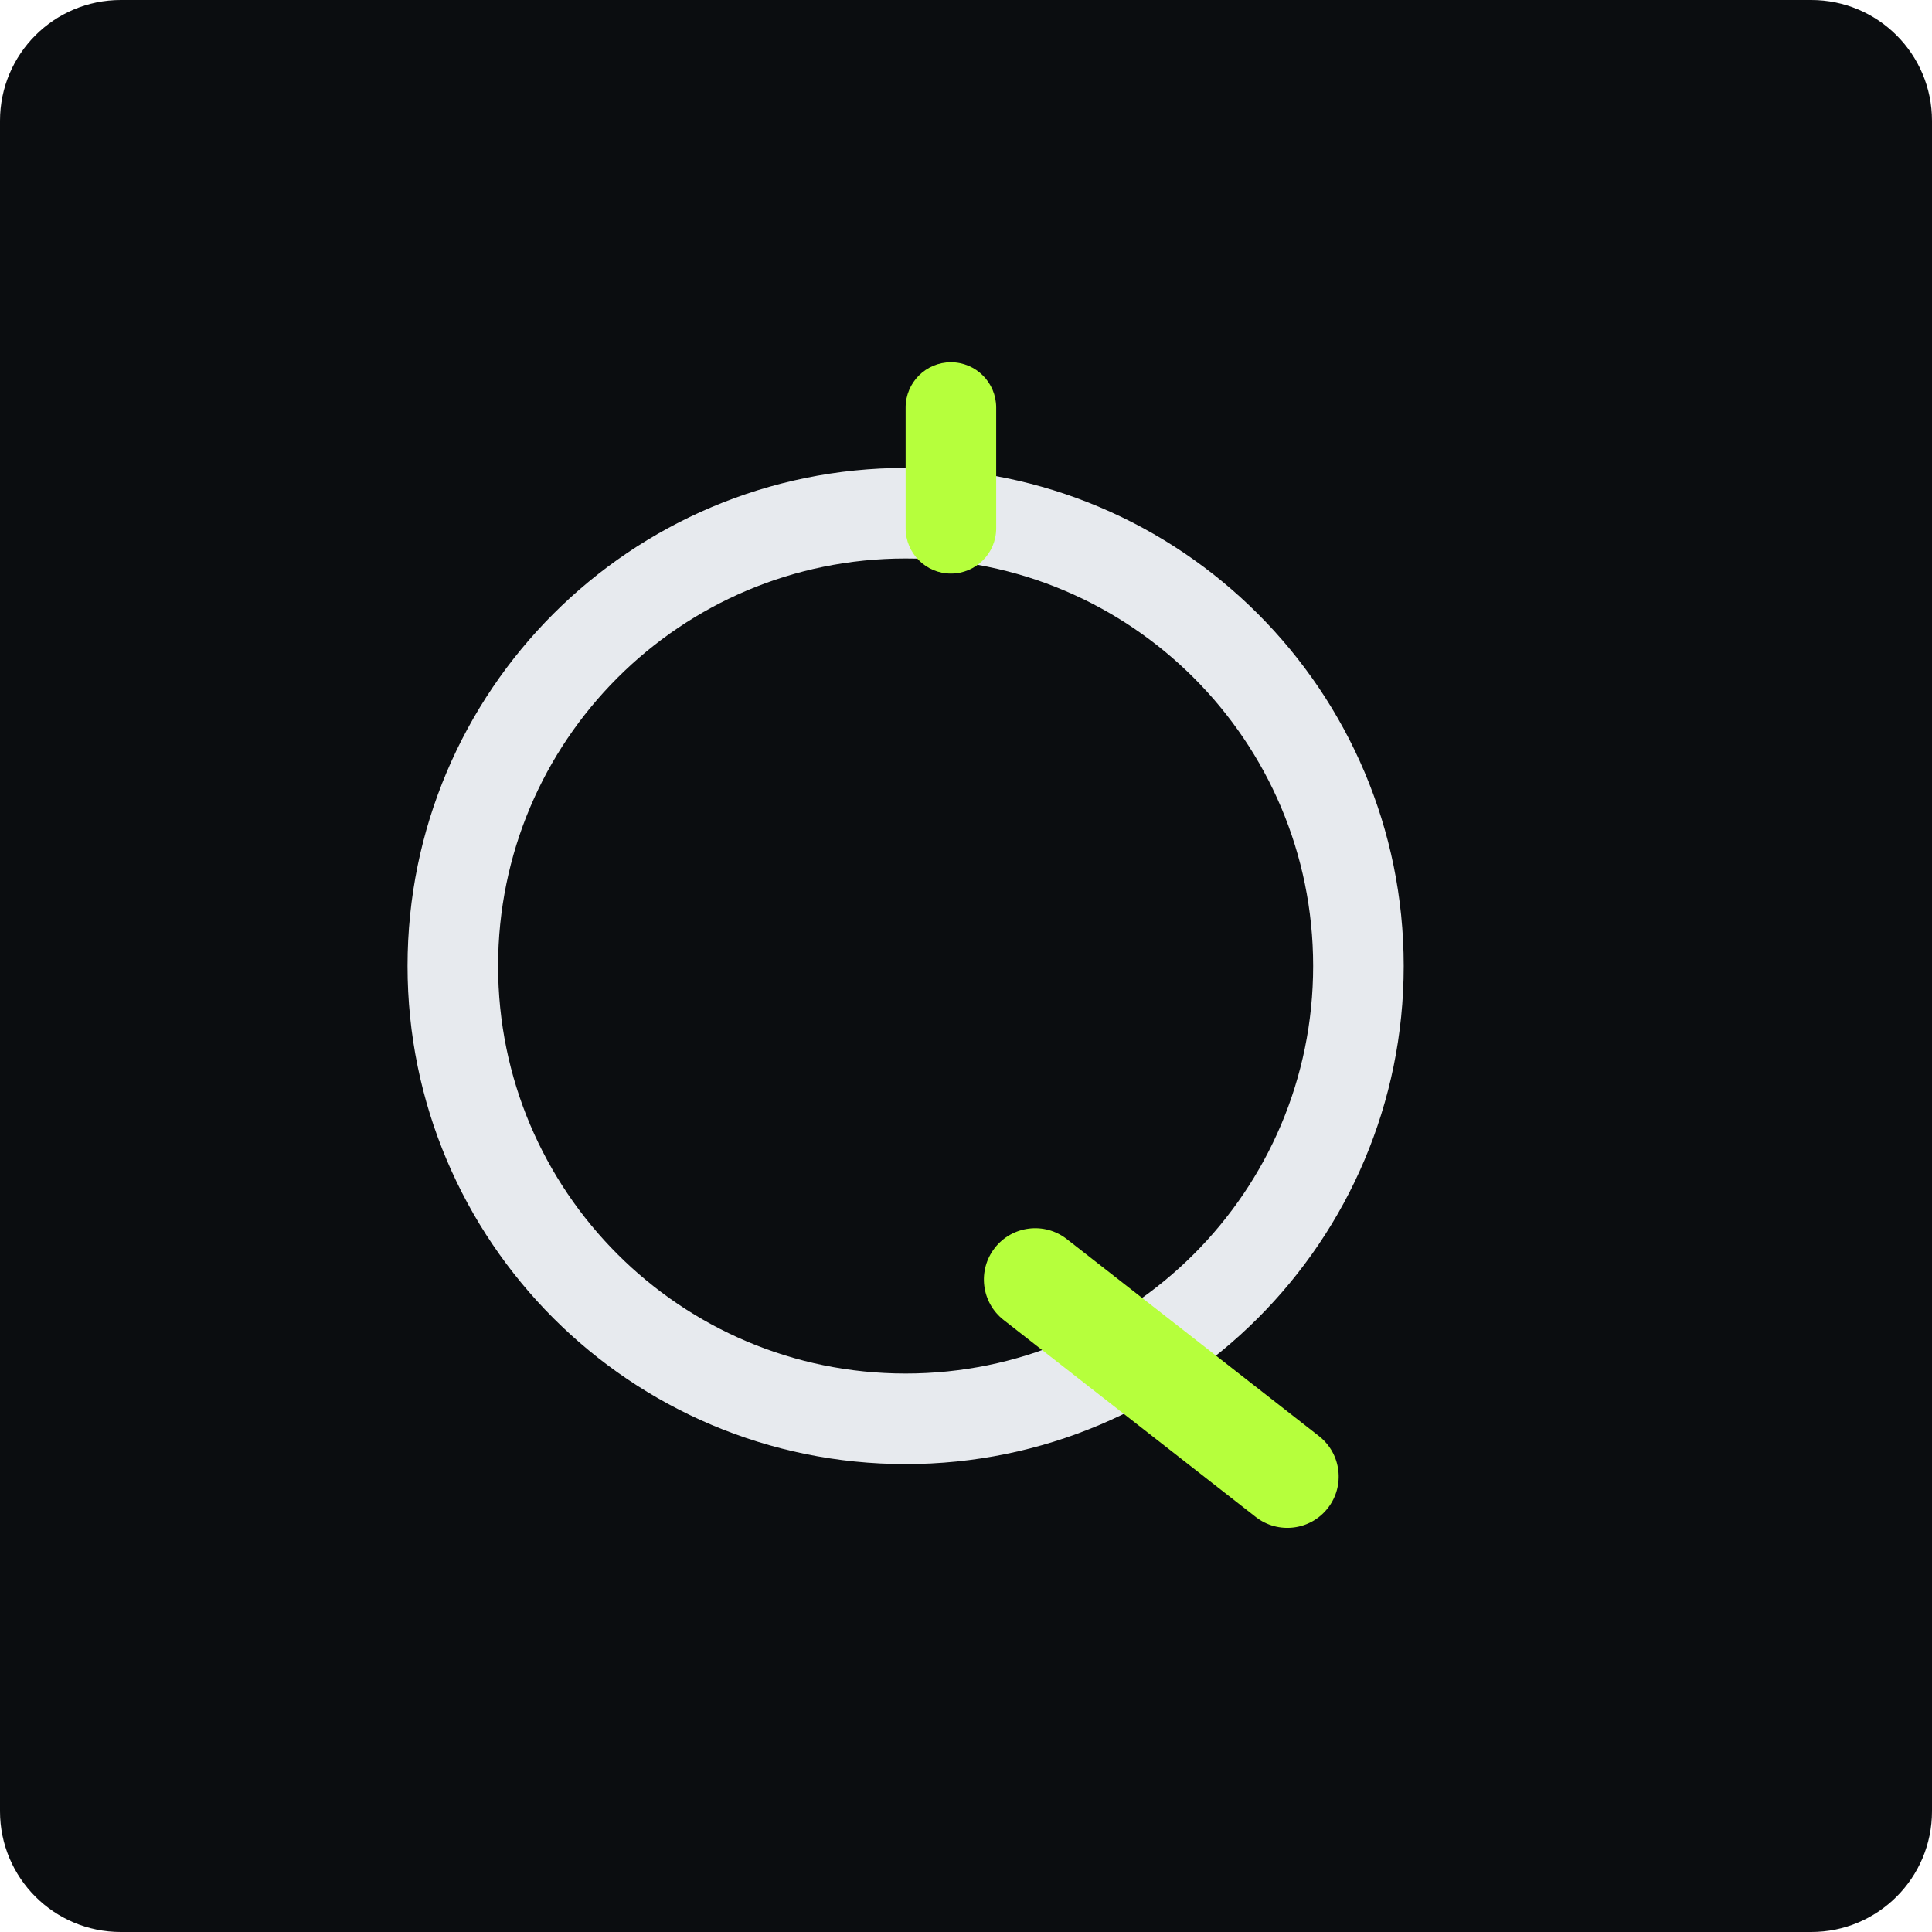
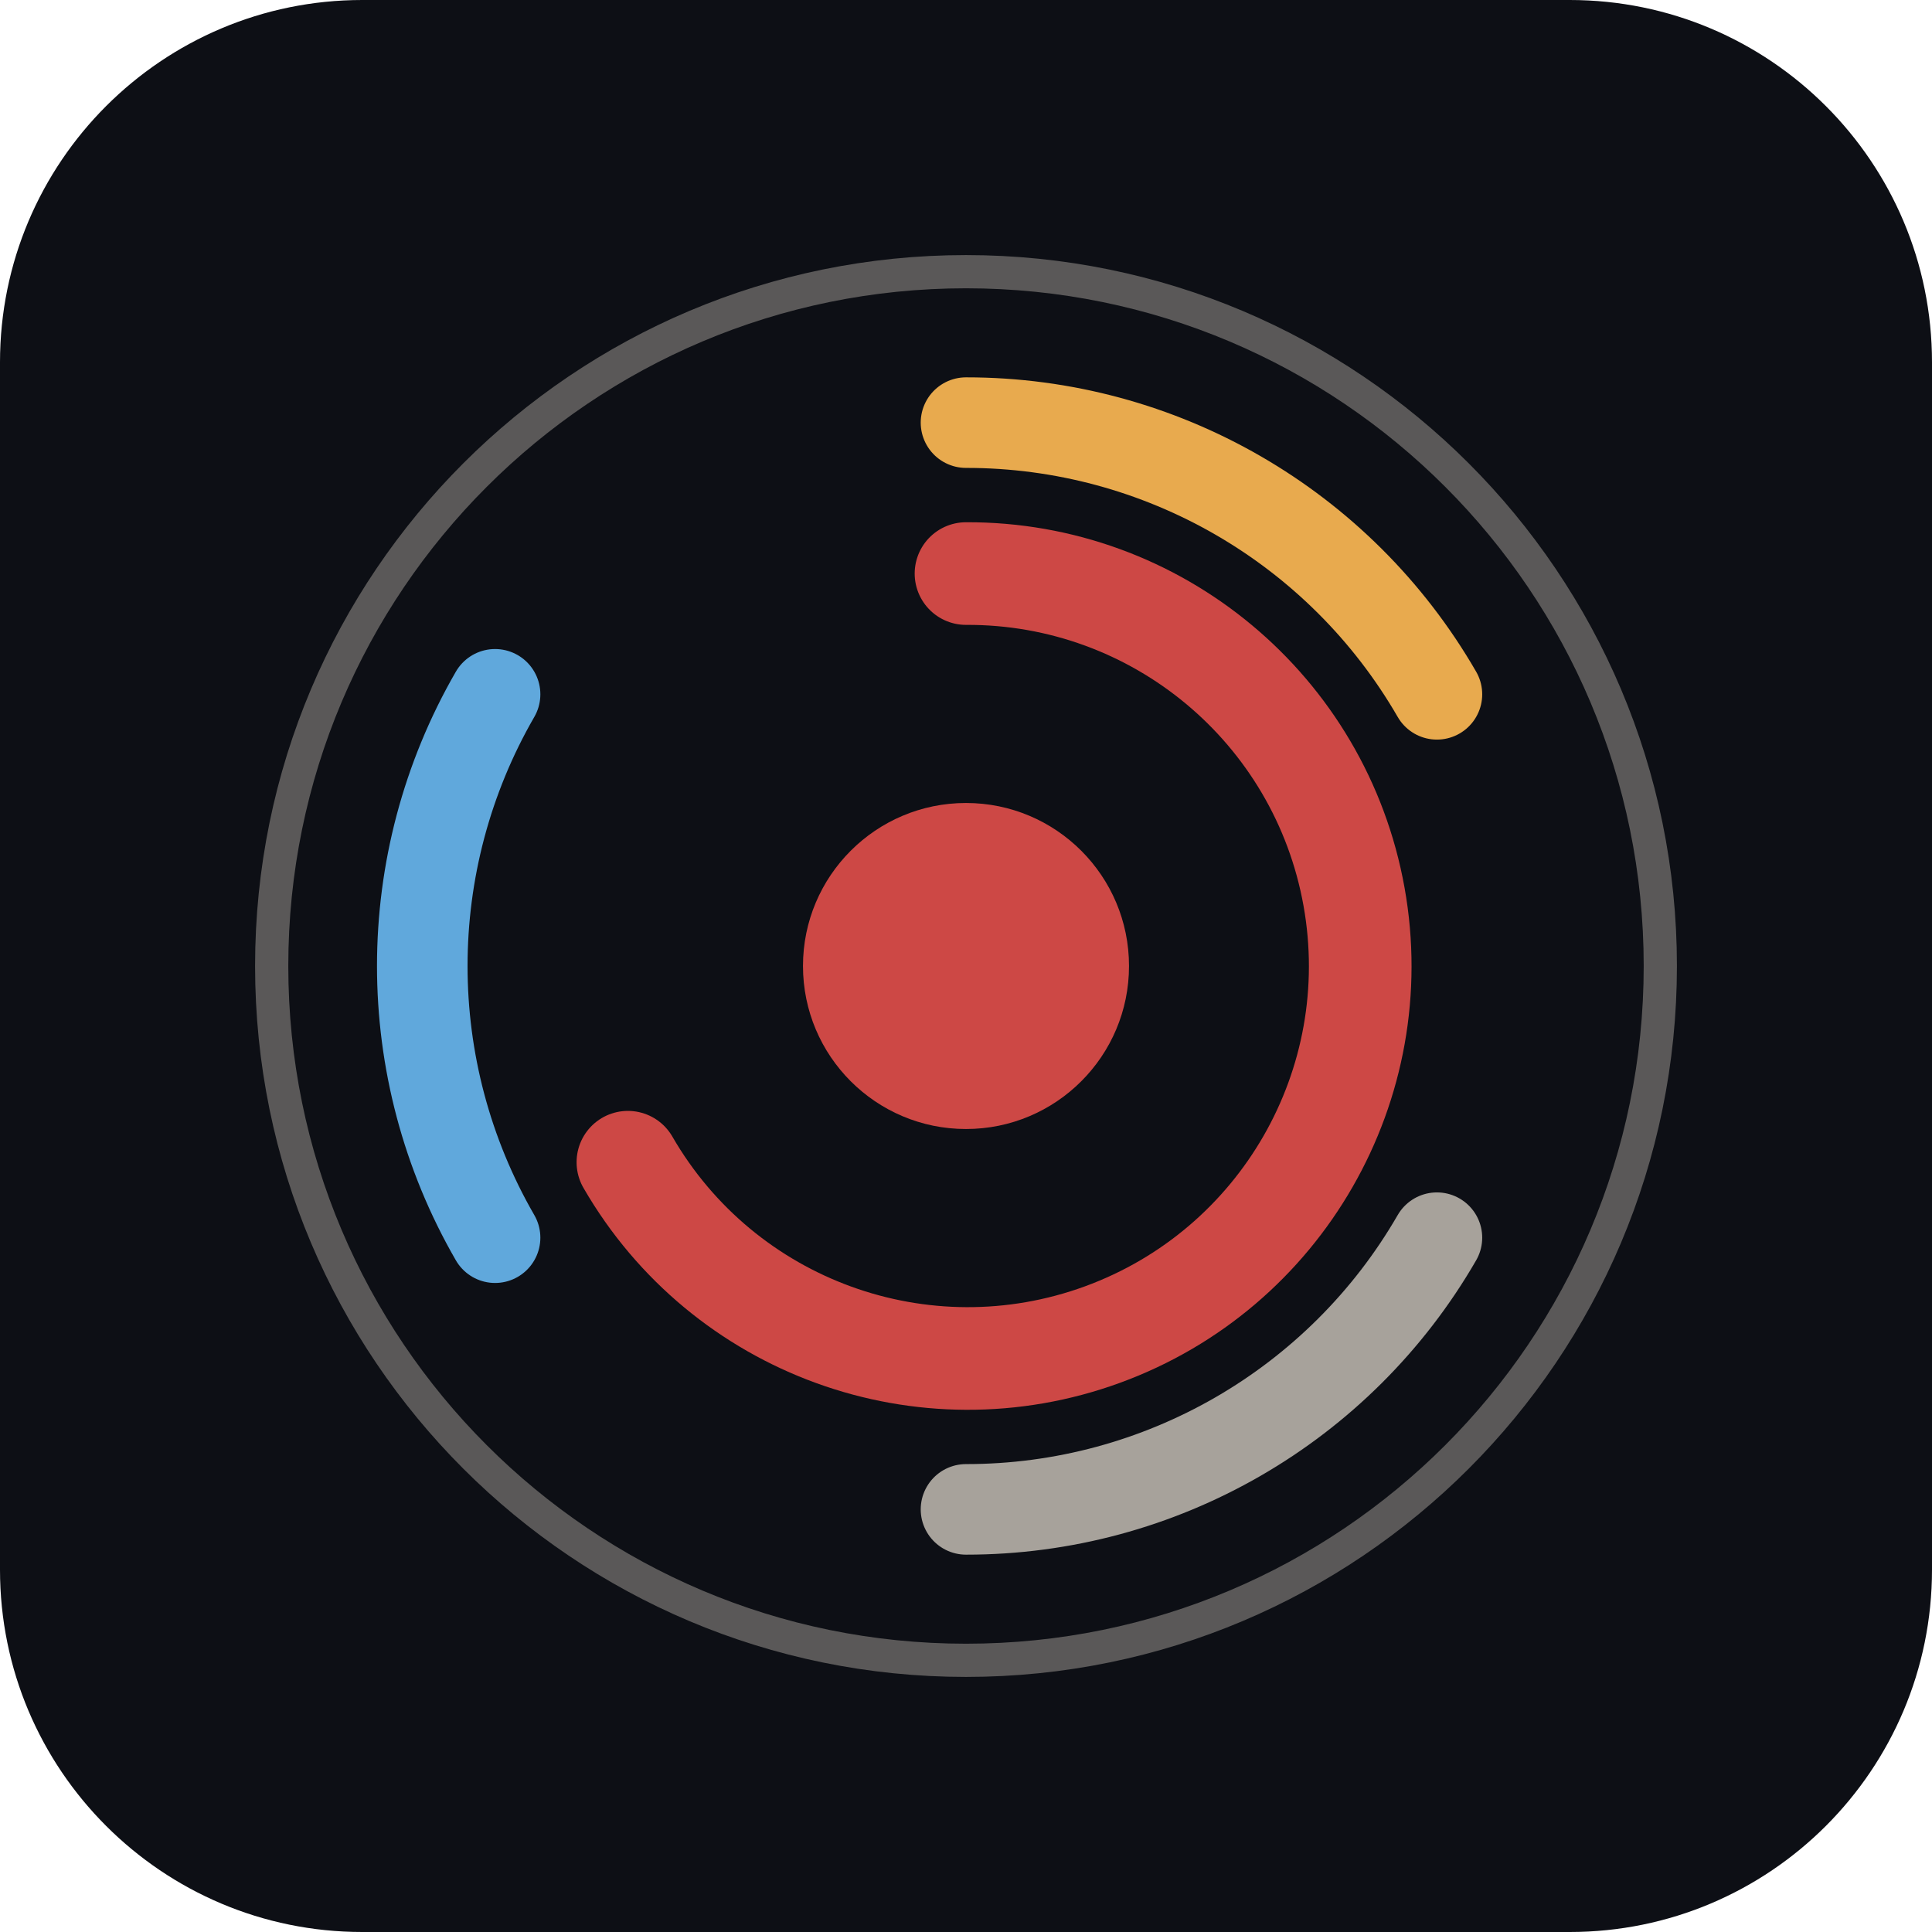
- <svg xmlns="http://www.w3.org/2000/svg" viewBox="0 0 64 64" role="img" aria-label="Quorum logomark">
-   <rect width="64" height="64" rx="4" fill="#0b0d10" />
-   <circle cx="30" cy="32" r="15" fill="none" stroke="#e7eaee" stroke-width="3" />
-   <rect x="34" y="40" width="14" height="3.4" rx="1.7" fill="#b6ff3c" transform="rotate(38 34 40)" />
-   <rect x="30" y="12" width="3" height="7" rx="1.5" fill="#b6ff3c" />
+ <svg xmlns="http://www.w3.org/2000/svg" viewBox="0 0 64 64" role="img" aria-label="Quorum verdict seal — full ring">
+   <rect width="64" height="64" rx="12" fill="#0d0f15" />
+   <circle cx="32" cy="32" r="23" fill="none" stroke="#a7a29b" stroke-width="1.1" opacity="0.5" />
+   <path d="M32 14 A18 18 0 0 1 47.6 23" fill="none" stroke="#e8aa4e" stroke-width="3" stroke-linecap="round" />
+   <path d="M47.6 41 A18 18 0 0 1 32 50" fill="none" stroke="#a7a29b" stroke-width="3" stroke-linecap="round" />
+   <path d="M16.4 41 A18 18 0 0 1 16.4 23" fill="none" stroke="#60a8dc" stroke-width="3" stroke-linecap="round" />
+   <path d="M32 19 A13 13 0 1 1 20.8 38.5" fill="none" stroke="#cd4845" stroke-width="3.4" stroke-linecap="round" />
+   <circle cx="32" cy="32" r="5.4" fill="#cd4845" />
</svg>
